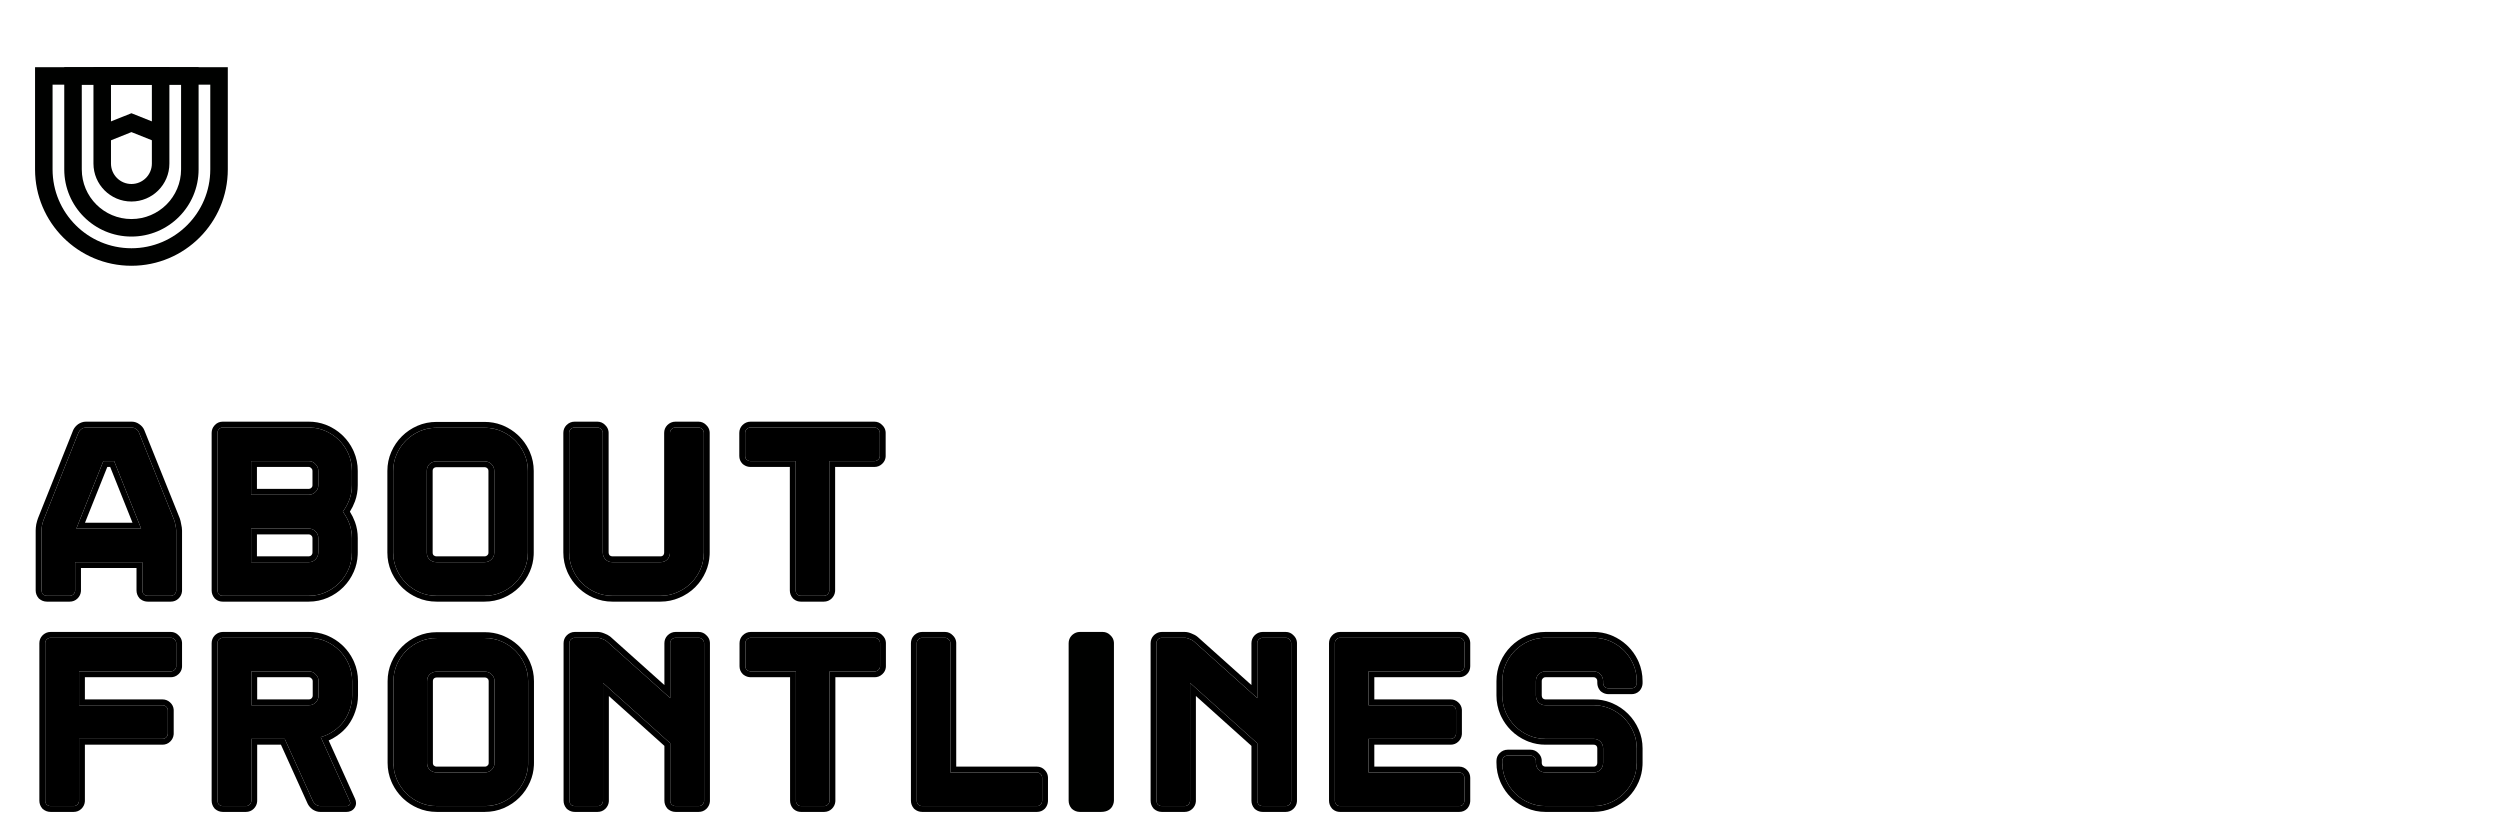
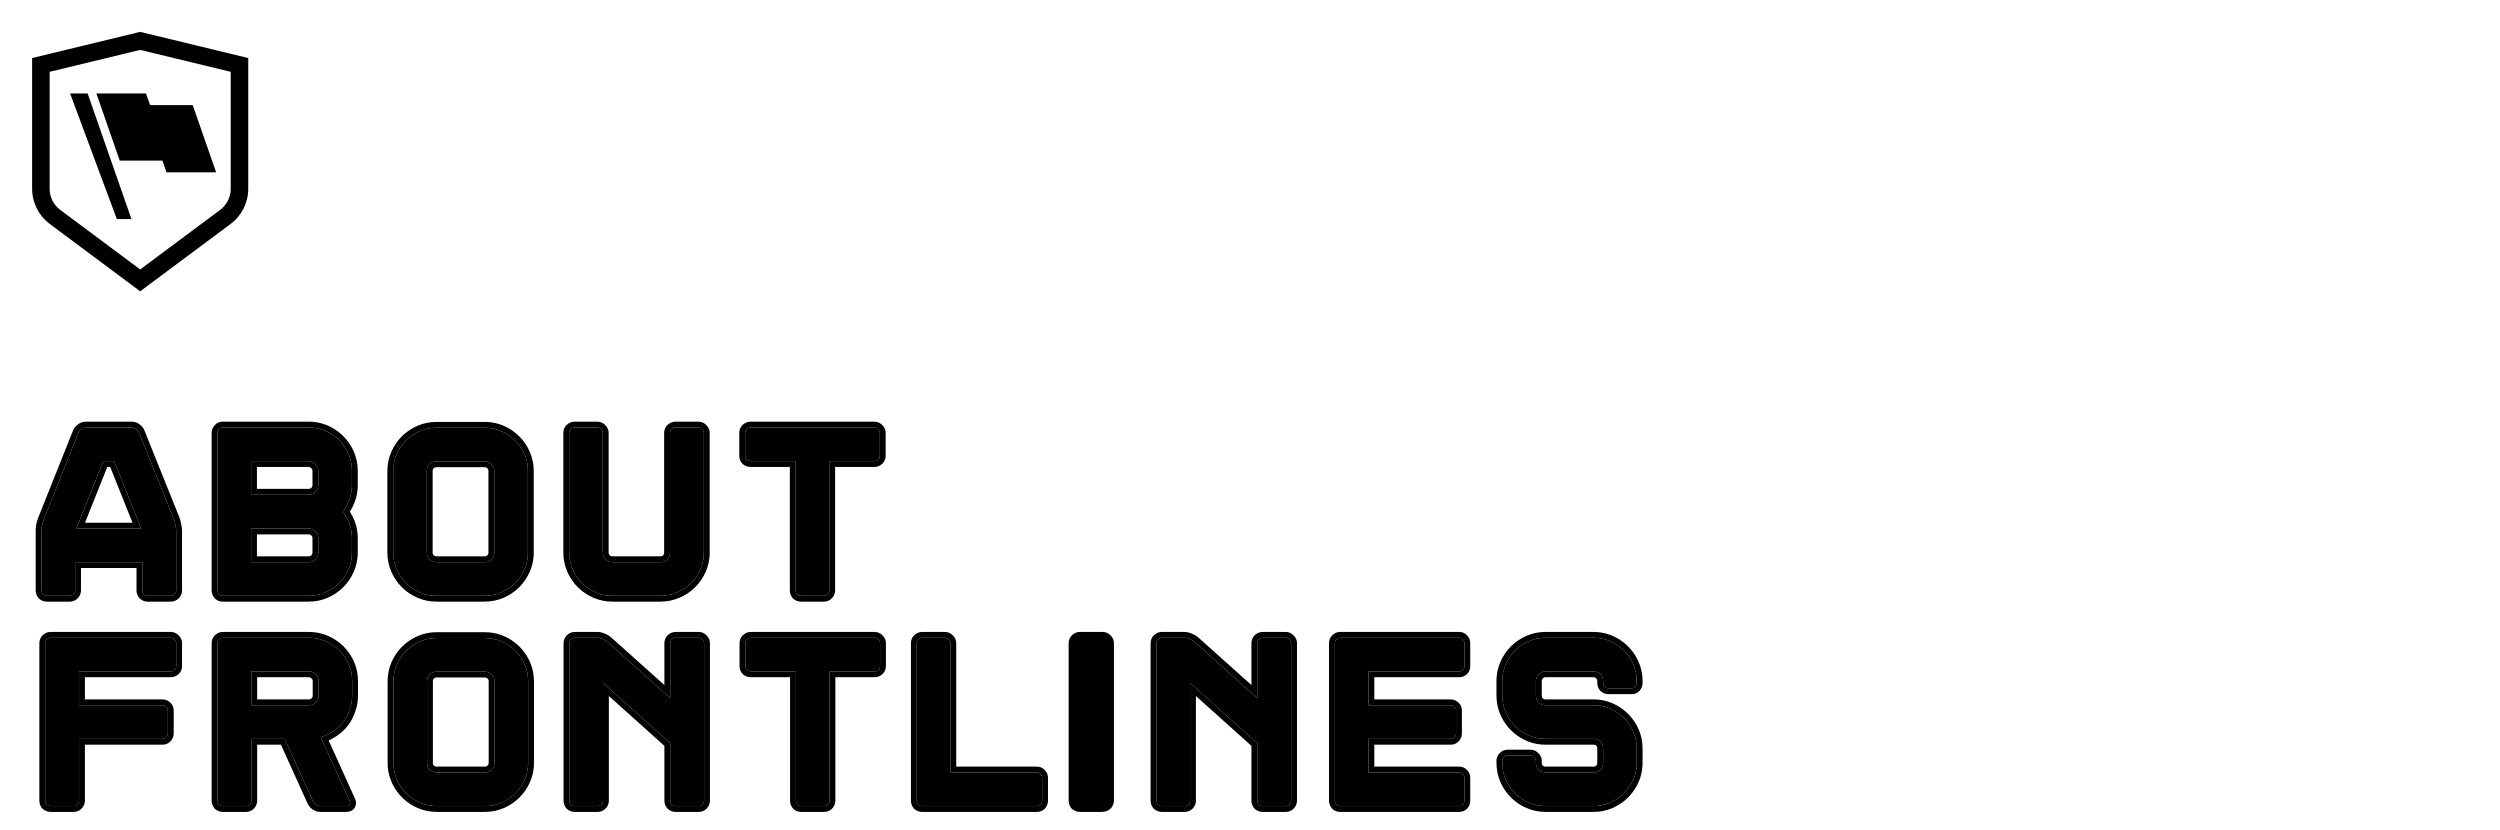
<svg xmlns="http://www.w3.org/2000/svg" width="428" height="142" viewBox="0 0 428 142" fill="none">
  <path d="M275.379 117.84C275.127 117.84 274.903 117.756 274.707 117.588C274.539 117.392 274.455 117.168 274.455 116.916V116.622C274.455 116.146 274.301 115.754 273.993 115.446C273.685 115.11 273.293 114.942 272.817 114.942H264.585C264.137 114.942 263.745 115.11 263.409 115.446C263.101 115.754 262.947 116.146 262.947 116.622V119.058C262.947 119.534 263.101 119.94 263.409 120.276C263.745 120.584 264.137 120.738 264.585 120.738H272.817C273.825 120.738 274.777 120.934 275.673 121.326C276.569 121.718 277.353 122.25 278.025 122.922C278.697 123.594 279.229 124.378 279.621 125.274C280.013 126.17 280.209 127.122 280.209 128.13V130.566C280.209 131.602 280.013 132.568 279.621 133.464C279.229 134.36 278.697 135.144 278.025 135.816C277.353 136.488 276.569 137.02 275.673 137.412C274.777 137.804 273.825 138 272.817 138H264.585C263.577 138 262.625 137.804 261.729 137.412C260.833 137.02 260.049 136.488 259.377 135.816C258.705 135.144 258.173 134.36 257.781 133.464C257.389 132.568 257.193 131.602 257.193 130.566V130.272C257.193 130.02 257.277 129.81 257.445 129.642C257.641 129.446 257.865 129.348 258.117 129.348H262.023C262.275 129.348 262.485 129.446 262.653 129.642C262.849 129.81 262.947 130.02 262.947 130.272V130.566C262.947 131.042 263.101 131.448 263.409 131.784C263.745 132.092 264.137 132.246 264.585 132.246H272.817C273.293 132.246 273.685 132.092 273.993 131.784C274.301 131.448 274.455 131.042 274.455 130.566V128.13C274.455 127.654 274.301 127.262 273.993 126.954C273.685 126.646 273.293 126.492 272.817 126.492H264.585C263.577 126.492 262.625 126.296 261.729 125.904C260.833 125.512 260.049 124.98 259.377 124.308C258.705 123.636 258.173 122.852 257.781 121.956C257.389 121.032 257.193 120.066 257.193 119.058V116.622C257.193 115.586 257.389 114.62 257.781 113.724C258.173 112.828 258.705 112.044 259.377 111.372C260.049 110.7 260.833 110.168 261.729 109.776C262.625 109.384 263.577 109.188 264.585 109.188H272.817C273.825 109.188 274.777 109.384 275.673 109.776C276.569 110.168 277.353 110.7 278.025 111.372C278.697 112.044 279.229 112.828 279.621 113.724C280.013 114.62 280.209 115.586 280.209 116.622V116.916C280.209 117.168 280.125 117.392 279.957 117.588C279.789 117.756 279.579 117.84 279.327 117.84H275.379Z" fill="black" />
  <path d="M250.705 114.06C250.705 114.312 250.621 114.522 250.453 114.69C250.285 114.858 250.075 114.942 249.823 114.942H234.283V120.738H248.353C248.605 120.738 248.815 120.822 248.983 120.99C249.179 121.158 249.277 121.368 249.277 121.62V125.568C249.277 125.82 249.179 126.044 248.983 126.24C248.815 126.408 248.605 126.492 248.353 126.492H234.283V132.246H249.823C250.075 132.246 250.285 132.344 250.453 132.54C250.621 132.708 250.705 132.918 250.705 133.17V137.076C250.705 137.328 250.621 137.552 250.453 137.748C250.285 137.916 250.075 138 249.823 138H229.411C229.159 138 228.949 137.916 228.781 137.748C228.613 137.552 228.529 137.328 228.529 137.076V110.112C228.529 109.86 228.613 109.65 228.781 109.482C228.949 109.286 229.159 109.188 229.411 109.188H249.823C250.075 109.188 250.285 109.286 250.453 109.482C250.621 109.65 250.705 109.86 250.705 110.112V114.06Z" fill="black" />
  <path d="M215.246 110.112C215.246 109.86 215.33 109.65 215.498 109.482C215.694 109.286 215.918 109.188 216.17 109.188H220.118C220.37 109.188 220.58 109.286 220.748 109.482C220.944 109.65 221.042 109.86 221.042 110.112V137.076C221.042 137.328 220.944 137.552 220.748 137.748C220.58 137.916 220.37 138 220.118 138H216.17C215.918 138 215.694 137.916 215.498 137.748C215.33 137.552 215.246 137.328 215.246 137.076V127.248L203.738 116.916V137.076C203.738 137.328 203.64 137.552 203.444 137.748C203.276 137.916 203.066 138 202.814 138H198.908C198.656 138 198.432 137.916 198.236 137.748C198.068 137.552 197.984 137.328 197.984 137.076V110.112C197.984 109.86 198.068 109.65 198.236 109.482C198.432 109.286 198.656 109.188 198.908 109.188H202.814C203.066 109.188 203.346 109.258 203.654 109.398C203.962 109.51 204.214 109.65 204.41 109.818L215.246 119.52V110.112Z" fill="black" />
  <path d="M177.532 138H157.876C157.624 138 157.4 137.916 157.204 137.748C157.036 137.552 156.952 137.328 156.952 137.076V110.112C156.952 109.86 157.036 109.65 157.204 109.482C157.4 109.286 157.624 109.188 157.876 109.188H161.782C162.034 109.188 162.244 109.286 162.412 109.482C162.608 109.65 162.706 109.86 162.706 110.112V132.246H177.532C177.784 132.246 177.994 132.344 178.162 132.54C178.33 132.708 178.414 132.918 178.414 133.17V137.076C178.414 137.328 178.33 137.552 178.162 137.748C177.994 137.916 177.784 138 177.532 138Z" fill="black" />
  <path d="M149.743 109.188C149.995 109.188 150.205 109.286 150.373 109.482C150.569 109.65 150.667 109.86 150.667 110.112V114.06C150.667 114.312 150.569 114.522 150.373 114.69C150.205 114.858 149.995 114.942 149.743 114.942H142.015V137.076C142.015 137.328 141.917 137.552 141.721 137.748C141.553 137.916 141.343 138 141.091 138H137.143C136.891 138 136.681 137.916 136.513 137.748C136.345 137.552 136.261 137.328 136.261 137.076V114.942H128.533C128.281 114.942 128.057 114.858 127.861 114.69C127.693 114.522 127.609 114.312 127.609 114.06V110.112C127.609 109.86 127.693 109.65 127.861 109.482C128.057 109.286 128.281 109.188 128.533 109.188H149.743Z" fill="black" />
  <path d="M114.745 110.112C114.745 109.86 114.829 109.65 114.997 109.482C115.193 109.286 115.417 109.188 115.669 109.188H119.617C119.869 109.188 120.079 109.286 120.247 109.482C120.443 109.65 120.541 109.86 120.541 110.112V137.076C120.541 137.328 120.443 137.552 120.247 137.748C120.079 137.916 119.869 138 119.617 138H115.669C115.417 138 115.193 137.916 114.997 137.748C114.829 137.552 114.745 137.328 114.745 137.076V127.248L103.237 116.916V137.076C103.237 137.328 103.139 137.552 102.943 137.748C102.775 137.916 102.565 138 102.313 138H98.407C98.156 138 97.931 137.916 97.736 137.748C97.567 137.552 97.484 137.328 97.484 137.076V110.112C97.484 109.86 97.567 109.65 97.736 109.482C97.931 109.286 98.156 109.188 98.407 109.188H102.313C102.565 109.188 102.845 109.258 103.153 109.398C103.461 109.51 103.713 109.65 103.909 109.818L114.745 119.52V110.112Z" fill="black" />
  <path d="M82.982 109.23C84.018 109.23 84.984 109.426 85.88 109.818C86.776 110.21 87.56 110.742 88.232 111.414C88.904 112.086 89.436 112.87 89.828 113.766C90.22 114.662 90.416 115.614 90.416 116.622V130.608C90.416 131.616 90.22 132.568 89.828 133.464C89.436 134.36 88.904 135.144 88.232 135.816C87.56 136.488 86.776 137.02 85.88 137.412C84.984 137.804 84.018 138 82.982 138H74.792C73.756 138 72.79 137.804 71.894 137.412C70.998 137.02 70.214 136.488 69.542 135.816C68.87 135.144 68.338 134.36 67.946 133.464C67.554 132.568 67.358 131.616 67.358 130.608V116.622C67.358 115.614 67.554 114.662 67.946 113.766C68.338 112.87 68.87 112.086 69.542 111.414C70.214 110.742 70.998 110.21 71.894 109.818C72.79 109.426 73.756 109.23 74.792 109.23H82.982ZM84.662 116.622C84.662 116.146 84.494 115.754 84.158 115.446C83.85 115.138 83.458 114.984 82.982 114.984H74.792C74.316 114.984 73.91 115.138 73.574 115.446C73.266 115.754 73.112 116.146 73.112 116.622V130.608C73.112 131.084 73.266 131.476 73.574 131.784C73.91 132.092 74.316 132.246 74.792 132.246H82.982C83.458 132.246 83.85 132.092 84.158 131.784C84.494 131.476 84.662 131.084 84.662 130.608V116.622Z" fill="black" />
  <path d="M59.871 137.16C59.983 137.384 59.983 137.58 59.871 137.748C59.759 137.916 59.577 138 59.325 138H54.831C54.579 138 54.327 137.916 54.075 137.748C53.851 137.58 53.683 137.384 53.571 137.16L48.741 126.492H43.029V137.076C43.029 137.328 42.931 137.552 42.735 137.748C42.567 137.916 42.357 138 42.105 138H38.157C37.905 138 37.681 137.916 37.485 137.748C37.317 137.552 37.233 137.328 37.233 137.076V110.112C37.233 109.86 37.317 109.65 37.485 109.482C37.681 109.286 37.905 109.188 38.157 109.188H52.857C53.893 109.188 54.859 109.384 55.755 109.776C56.651 110.168 57.435 110.7 58.107 111.372C58.779 112.044 59.311 112.828 59.703 113.724C60.095 114.62 60.291 115.586 60.291 116.622V119.058C60.291 119.898 60.151 120.71 59.871 121.494C59.619 122.25 59.255 122.95 58.779 123.594C58.303 124.21 57.729 124.742 57.057 125.19C56.413 125.638 55.699 125.974 54.915 126.198L59.871 137.16ZM52.857 120.738C53.333 120.738 53.725 120.584 54.033 120.276C54.369 119.94 54.537 119.534 54.537 119.058V116.622C54.537 116.146 54.369 115.754 54.033 115.446C53.725 115.11 53.333 114.942 52.857 114.942H43.029V120.738H52.857Z" fill="black" />
  <path d="M30.166 114.06C30.166 114.312 30.068 114.522 29.872 114.69C29.704 114.858 29.494 114.942 29.242 114.942H13.534V120.738H27.814C28.066 120.738 28.276 120.822 28.444 120.99C28.64 121.158 28.738 121.368 28.738 121.62V125.568C28.738 125.82 28.64 126.044 28.444 126.24C28.276 126.408 28.066 126.492 27.814 126.492H13.534V137.076C13.534 137.328 13.436 137.552 13.24 137.748C13.072 137.916 12.862 138 12.61 138H8.662C8.41 138 8.186 137.916 7.99 137.748C7.822 137.552 7.738 137.328 7.738 137.076V110.112C7.738 109.86 7.822 109.65 7.99 109.482C8.186 109.286 8.41 109.188 8.662 109.188H29.242C29.494 109.188 29.704 109.286 29.872 109.482C30.068 109.65 30.166 109.86 30.166 110.112V114.06Z" fill="black" />
  <path d="M149.702 73.188C149.954 73.188 150.164 73.286 150.332 73.482C150.528 73.65 150.626 73.86 150.626 74.112V78.06C150.626 78.312 150.528 78.522 150.332 78.69C150.164 78.858 149.954 78.942 149.702 78.942H141.974V101.076C141.974 101.328 141.876 101.552 141.68 101.748C141.512 101.916 141.302 102 141.05 102H137.102C136.85 102 136.64 101.916 136.472 101.748C136.304 101.552 136.22 101.328 136.22 101.076V78.942H128.492C128.24 78.942 128.016 78.858 127.82 78.69C127.652 78.522 127.568 78.312 127.568 78.06V74.112C127.568 73.86 127.652 73.65 127.82 73.482C128.016 73.286 128.24 73.188 128.492 73.188H149.702Z" fill="black" />
  <path d="M104.834 102C103.826 102 102.874 101.804 101.978 101.412C101.082 101.02 100.298 100.488 99.626 99.816C98.954 99.144 98.422 98.36 98.03 97.464C97.638 96.568 97.442 95.602 97.442 94.566V74.112C97.442 73.86 97.526 73.65 97.694 73.482C97.89 73.286 98.114 73.188 98.366 73.188H102.272C102.524 73.188 102.734 73.286 102.902 73.482C103.098 73.65 103.196 73.86 103.196 74.112V94.566C103.196 95.042 103.35 95.448 103.658 95.784C103.994 96.092 104.386 96.246 104.834 96.246H113.066C113.542 96.246 113.934 96.092 114.242 95.784C114.55 95.448 114.704 95.042 114.704 94.566V74.112C114.704 73.86 114.788 73.65 114.956 73.482C115.152 73.286 115.376 73.188 115.628 73.188H119.576C119.828 73.188 120.038 73.286 120.206 73.482C120.402 73.65 120.5 73.86 120.5 74.112V94.566C120.5 95.602 120.304 96.568 119.912 97.464C119.52 98.36 118.988 99.144 118.316 99.816C117.644 100.488 116.846 101.02 115.922 101.412C115.026 101.804 114.074 102 113.066 102H104.834Z" fill="black" />
  <path d="M82.941 73.23C83.977 73.23 84.943 73.426 85.839 73.818C86.735 74.21 87.519 74.742 88.191 75.414C88.863 76.086 89.395 76.87 89.787 77.766C90.179 78.662 90.375 79.614 90.375 80.622V94.608C90.375 95.616 90.179 96.568 89.787 97.464C89.395 98.36 88.863 99.144 88.191 99.816C87.519 100.488 86.735 101.02 85.839 101.412C84.943 101.804 83.977 102 82.941 102H74.751C73.715 102 72.749 101.804 71.853 101.412C70.957 101.02 70.173 100.488 69.501 99.816C68.829 99.144 68.297 98.36 67.905 97.464C67.513 96.568 67.317 95.616 67.317 94.608V80.622C67.317 79.614 67.513 78.662 67.905 77.766C68.297 76.87 68.829 76.086 69.501 75.414C70.173 74.742 70.957 74.21 71.853 73.818C72.749 73.426 73.715 73.23 74.751 73.23H82.941ZM84.621 80.622C84.621 80.146 84.453 79.754 84.117 79.446C83.809 79.138 83.417 78.984 82.941 78.984H74.751C74.275 78.984 73.869 79.138 73.533 79.446C73.225 79.754 73.071 80.146 73.071 80.622V94.608C73.071 95.084 73.225 95.476 73.533 95.784C73.869 96.092 74.275 96.246 74.751 96.246H82.941C83.417 96.246 83.809 96.092 84.117 95.784C84.453 95.476 84.621 95.084 84.621 94.608V80.622Z" fill="black" />
  <path d="M52.857 73.188C53.865 73.188 54.817 73.384 55.713 73.776C56.609 74.168 57.393 74.7 58.065 75.372C58.737 76.044 59.269 76.828 59.661 77.724C60.053 78.62 60.249 79.586 60.249 80.622V83.058C60.249 83.926 60.109 84.738 59.829 85.494C59.549 86.25 59.171 86.95 58.695 87.594C59.171 88.238 59.549 88.938 59.829 89.694C60.109 90.45 60.249 91.262 60.249 92.13V94.566C60.249 95.602 60.053 96.568 59.661 97.464C59.269 98.36 58.737 99.144 58.065 99.816C57.393 100.488 56.609 101.02 55.713 101.412C54.817 101.804 53.865 102 52.857 102H38.115C37.863 102 37.653 101.916 37.485 101.748C37.317 101.552 37.233 101.328 37.233 101.076V74.112C37.233 73.86 37.317 73.65 37.485 73.482C37.653 73.286 37.863 73.188 38.115 73.188H52.857ZM42.987 84.696H52.857C53.305 84.696 53.683 84.542 53.991 84.234C54.327 83.926 54.495 83.534 54.495 83.058V80.622C54.495 80.146 54.327 79.754 53.991 79.446C53.683 79.11 53.305 78.942 52.857 78.942H42.987V84.696ZM54.495 92.13C54.495 91.654 54.327 91.262 53.991 90.954C53.683 90.646 53.305 90.492 52.857 90.492H42.987V96.246H52.857C53.305 96.246 53.683 96.092 53.991 95.784C54.327 95.448 54.495 95.042 54.495 94.566V92.13Z" fill="black" />
  <path d="M22.564 73.188C22.816 73.188 23.054 73.272 23.278 73.44C23.53 73.608 23.698 73.804 23.782 74.028L29.83 89.064C29.914 89.288 29.984 89.582 30.04 89.946C30.124 90.282 30.166 90.576 30.166 90.828V101.076C30.166 101.328 30.068 101.552 29.872 101.748C29.704 101.916 29.494 102 29.242 102H25.294C25.042 102 24.818 101.916 24.622 101.748C24.454 101.552 24.37 101.328 24.37 101.076V96.246H12.862V101.076C12.862 101.328 12.764 101.552 12.568 101.748C12.4 101.916 12.19 102 11.938 102H8.032C7.78 102 7.556 101.916 7.36 101.748C7.192 101.552 7.108 101.328 7.108 101.076V90.828C7.108 90.576 7.136 90.282 7.192 89.946C7.276 89.582 7.36 89.288 7.444 89.064L13.45 74.028C13.562 73.804 13.73 73.608 13.954 73.44C14.206 73.272 14.458 73.188 14.71 73.188H22.564ZM13.072 90.492H24.16L19.54 78.942H17.692L13.072 90.492Z" fill="black" />
  <path d="M256.193 130.272C256.193 129.773 256.37 129.302 256.738 128.935C257.101 128.572 257.572 128.348 258.117 128.348V129.348C257.865 129.348 257.641 129.446 257.445 129.642C257.277 129.81 257.193 130.02 257.193 130.272V130.566L257.202 130.951C257.245 131.842 257.438 132.68 257.781 133.464C258.173 134.36 258.705 135.144 259.377 135.816C260.049 136.488 260.833 137.02 261.729 137.412C262.625 137.804 263.577 138 264.585 138H272.817C273.699 138 274.539 137.85 275.335 137.55L275.674 137.412C276.458 137.069 277.156 136.619 277.769 136.062L278.025 135.816C278.697 135.144 279.229 134.36 279.621 133.464C279.964 132.68 280.157 131.842 280.2 130.951L280.209 130.566V128.13C280.209 127.248 280.059 126.409 279.759 125.612L279.621 125.274C279.278 124.49 278.828 123.792 278.271 123.18L278.025 122.922C277.437 122.334 276.763 121.853 276.004 121.479L275.674 121.326C274.89 120.983 274.062 120.79 273.192 120.747L272.817 120.738V119.738C273.816 119.738 274.775 119.908 275.687 120.252L276.074 120.41C277.081 120.851 277.97 121.452 278.732 122.215C279.495 122.978 280.097 123.866 280.537 124.873C280.986 125.899 281.209 126.988 281.209 128.13V130.566L281.199 131C281.151 132.006 280.931 132.964 280.537 133.865C280.097 134.872 279.495 135.761 278.732 136.523C277.97 137.286 277.081 137.888 276.074 138.328C275.048 138.777 273.959 139 272.817 139H264.585C263.443 139 262.354 138.777 261.328 138.328C260.447 137.943 259.657 137.434 258.962 136.802L258.67 136.523C258.003 135.856 257.459 135.092 257.038 134.237L256.865 133.865C256.415 132.836 256.193 131.732 256.193 130.566V130.272ZM272.817 131.246V132.246H264.585V131.246H272.817ZM273.455 128.13C273.455 127.952 273.417 127.835 273.355 127.744L273.286 127.661C273.21 127.585 273.118 127.528 272.977 127.504L272.817 127.492H264.585C263.586 127.492 262.628 127.321 261.717 126.978L261.328 126.82C260.321 126.38 259.433 125.777 258.67 125.015C258.003 124.347 257.459 123.583 257.038 122.729L256.865 122.356L256.86 122.347C256.416 121.299 256.193 120.199 256.193 119.058V116.622C256.193 115.456 256.415 114.353 256.865 113.323C257.306 112.317 257.907 111.428 258.67 110.665C259.433 109.902 260.321 109.3 261.328 108.859C262.354 108.41 263.443 108.189 264.585 108.188V109.188L264.21 109.197C263.34 109.24 262.513 109.433 261.729 109.776L261.398 109.93C260.639 110.303 259.965 110.784 259.377 111.372L259.132 111.629C258.574 112.241 258.124 112.94 257.781 113.724C257.389 114.62 257.193 115.586 257.193 116.622V119.058C257.193 120.066 257.389 121.032 257.781 121.956C258.173 122.852 258.705 123.636 259.377 124.308C260.049 124.98 260.833 125.512 261.729 125.904C262.513 126.247 263.34 126.44 264.21 126.482L264.585 126.492H272.817C273.293 126.492 273.685 126.646 273.993 126.954C274.301 127.262 274.455 127.654 274.455 128.13V130.566L274.448 130.741C274.415 131.142 274.263 131.49 273.993 131.784C273.685 132.092 273.293 132.246 272.817 132.246V131.246C273.043 131.246 273.169 131.184 273.269 131.091C273.39 130.952 273.455 130.795 273.455 130.566V128.13ZM262.947 130.566V130.272C262.947 130.02 262.849 129.81 262.653 129.642C262.506 129.47 262.327 129.374 262.116 129.353L262.023 129.348V128.348C262.552 128.348 263.017 128.562 263.365 128.941C263.688 129.243 263.89 129.629 263.937 130.068L263.947 130.272V130.566L263.96 130.731C263.983 130.869 264.038 130.976 264.12 131.074C264.264 131.195 264.406 131.246 264.585 131.246V132.246L264.42 132.239C264.04 132.206 263.703 132.054 263.409 131.784C263.14 131.49 262.989 131.142 262.955 130.741L262.947 130.566ZM262.023 128.348V129.348H258.117V128.348H262.023ZM272.817 119.738V120.738H264.585V119.738H272.817ZM273.455 116.916V116.622C273.455 116.444 273.417 116.327 273.355 116.236L273.286 116.153L273.271 116.138L273.256 116.122C273.174 116.033 273.086 115.976 272.959 115.953L272.817 115.942H264.585C264.42 115.942 264.277 115.992 264.116 116.153C264.014 116.255 263.947 116.384 263.947 116.622V119.058C263.947 119.278 264.008 119.431 264.12 119.566C264.264 119.687 264.406 119.738 264.585 119.738V120.738L264.42 120.73C264.04 120.697 263.703 120.546 263.409 120.276C263.101 119.94 262.947 119.534 262.947 119.058V116.622C262.947 116.206 263.065 115.853 263.301 115.565L263.409 115.446C263.703 115.152 264.04 114.987 264.42 114.95L264.585 114.942H272.817C273.293 114.942 273.685 115.11 273.993 115.446C274.301 115.754 274.455 116.146 274.455 116.622V116.916L274.459 117.009C274.477 117.223 274.56 117.416 274.707 117.588C274.903 117.756 275.127 117.84 275.379 117.84H279.327C279.579 117.84 279.789 117.756 279.957 117.588C280.104 117.416 280.187 117.223 280.205 117.009L280.209 116.916V116.622C280.209 115.586 280.013 114.62 279.621 113.724C279.278 112.94 278.828 112.241 278.271 111.629L278.025 111.372C277.437 110.784 276.763 110.303 276.004 109.93L275.674 109.776C274.89 109.433 274.062 109.24 273.192 109.197L272.817 109.188V108.188C273.816 108.188 274.775 108.359 275.687 108.702L276.074 108.859C276.955 109.245 277.746 109.754 278.44 110.387L278.732 110.665C279.4 111.332 279.945 112.096 280.365 112.951L280.537 113.323C280.988 114.353 281.209 115.456 281.209 116.622V116.916L281.201 117.101C281.164 117.525 280.996 117.913 280.717 118.239L280.691 118.268L280.664 118.295C280.296 118.663 279.826 118.84 279.327 118.84H275.379C274.944 118.84 274.543 118.707 274.2 118.46L274.057 118.348L273.998 118.297L273.948 118.239C273.629 117.867 273.455 117.413 273.455 116.916ZM272.817 108.188V109.188H264.585V108.188H272.817Z" fill="black" />
  <path d="M227.529 137.076V110.112C227.529 109.632 227.694 109.179 228.034 108.817C228.386 108.415 228.865 108.189 229.411 108.188V109.188L229.318 109.192C229.107 109.214 228.928 109.311 228.781 109.482C228.613 109.65 228.529 109.86 228.529 110.112V137.076L228.533 137.169C228.552 137.383 228.634 137.576 228.781 137.748C228.949 137.916 229.159 138 229.411 138H249.823C250.044 138 250.232 137.936 250.389 137.807L250.453 137.748C250.6 137.576 250.683 137.383 250.701 137.169L250.705 137.076V133.17C250.705 132.918 250.621 132.708 250.453 132.54C250.306 132.369 250.127 132.272 249.916 132.251L249.823 132.246V131.246C250.349 131.246 250.812 131.458 251.159 131.833H251.16C251.167 131.84 251.172 131.847 251.179 131.854C251.19 131.866 251.202 131.877 251.213 131.89H251.212C251.544 132.249 251.705 132.695 251.705 133.17V137.076L251.697 137.261C251.66 137.685 251.492 138.073 251.213 138.398L251.188 138.428L251.16 138.455C250.792 138.823 250.323 139 249.823 139H229.411C228.974 139 228.56 138.864 228.217 138.584L228.074 138.455L228.047 138.428L228.022 138.398C227.703 138.026 227.529 137.573 227.529 137.076ZM249.277 125.568V121.62C249.277 121.368 249.179 121.158 248.983 120.99C248.836 120.843 248.657 120.76 248.445 120.742L248.354 120.738V119.738C248.828 119.738 249.274 119.899 249.633 120.23H249.634C249.646 120.241 249.657 120.253 249.669 120.264C249.676 120.27 249.684 120.276 249.69 120.283H249.689C250.016 120.585 250.219 120.974 250.267 121.416L250.277 121.62V125.568L250.267 125.769C250.219 126.229 250.008 126.63 249.69 126.947C249.323 127.315 248.853 127.492 248.354 127.492H235.283V131.246H249.823V132.246H234.283V126.492H248.354L248.445 126.488C248.627 126.473 248.784 126.409 248.918 126.299L248.983 126.24C249.155 126.069 249.251 125.876 249.272 125.661L249.277 125.568ZM250.705 114.06V110.112C250.705 109.86 250.621 109.65 250.453 109.482C250.306 109.311 250.127 109.214 249.916 109.192L249.823 109.188V108.188C250.349 108.188 250.812 108.399 251.159 108.774H251.16C251.178 108.793 251.196 108.812 251.213 108.831H251.212C251.5 109.143 251.66 109.521 251.697 109.926L251.705 110.112V114.06C251.705 114.559 251.528 115.03 251.16 115.397C250.792 115.765 250.322 115.942 249.823 115.942H235.283V119.738H248.354V120.738H234.283V114.942H249.823L249.916 114.938C250.097 114.923 250.255 114.859 250.389 114.749L250.453 114.69C250.621 114.522 250.705 114.312 250.705 114.06ZM249.823 108.188V109.188H229.411V108.188H249.823Z" fill="black" />
  <path d="M214.246 127.693L204.738 119.157V137.076L204.728 137.276C204.68 137.737 204.469 138.137 204.151 138.455C203.784 138.823 203.314 139 202.814 139H198.908C198.411 139 197.957 138.826 197.585 138.507L197.527 138.457L197.477 138.398C197.158 138.026 196.984 137.573 196.984 137.076V110.112C196.984 109.613 197.162 109.142 197.529 108.774L197.67 108.646C198.011 108.359 198.431 108.188 198.908 108.188V109.188L198.814 109.192C198.6 109.214 198.408 109.311 198.236 109.482C198.068 109.65 197.984 109.86 197.984 110.112V137.076L197.988 137.169C198.007 137.383 198.089 137.576 198.236 137.748C198.408 137.895 198.6 137.978 198.814 137.996L198.908 138H202.814L202.906 137.996C203.088 137.98 203.245 137.917 203.379 137.807L203.444 137.748C203.616 137.577 203.712 137.383 203.733 137.169L203.738 137.076V116.916L215.246 127.248V137.076L215.25 137.169C215.268 137.383 215.351 137.576 215.498 137.748C215.694 137.916 215.918 138 216.17 138H220.118L220.211 137.996C220.392 137.98 220.55 137.917 220.684 137.807L220.748 137.748C220.92 137.576 221.016 137.383 221.037 137.169L221.042 137.076V110.112C221.042 109.86 220.944 109.65 220.748 109.482C220.601 109.311 220.422 109.214 220.211 109.192L220.118 109.188V108.188C220.647 108.188 221.112 108.402 221.46 108.781C221.783 109.083 221.984 109.469 222.031 109.908L222.042 110.112V137.076L222.032 137.276C221.985 137.737 221.773 138.137 221.455 138.455C221.087 138.823 220.617 139 220.118 139H216.17C215.735 139 215.333 138.867 214.99 138.62L214.848 138.507L214.789 138.457L214.739 138.398C214.42 138.026 214.246 137.573 214.246 137.076V127.693ZM202.814 108.188C203.223 108.189 203.621 108.296 203.996 108.458C204.388 108.6 204.752 108.795 205.061 109.059L205.069 109.065L205.077 109.073L214.246 117.282V110.112C214.246 109.613 214.423 109.142 214.791 108.774L214.932 108.646C215.272 108.359 215.693 108.189 216.17 108.188V109.188L216.077 109.192C215.863 109.214 215.67 109.311 215.498 109.482C215.33 109.65 215.246 109.86 215.246 110.112V119.52L204.41 109.818C204.214 109.65 203.962 109.51 203.654 109.398C203.423 109.294 203.208 109.227 203.009 109.201L202.814 109.188V108.188ZM220.118 108.188V109.188H216.17V108.188H220.118ZM202.814 108.188V109.188H198.908V108.188H202.814Z" fill="black" />
  <path d="M155.952 110.112C155.952 109.613 156.129 109.142 156.497 108.774L156.638 108.646C156.978 108.359 157.399 108.188 157.876 108.188V109.188L157.782 109.192C157.568 109.214 157.376 109.311 157.204 109.482C157.036 109.65 156.952 109.86 156.952 110.112V137.076L156.956 137.169C156.974 137.383 157.057 137.576 157.204 137.748C157.375 137.895 157.568 137.978 157.782 137.996L157.876 138H177.532L177.624 137.996C177.805 137.98 177.963 137.917 178.097 137.807L178.162 137.748C178.309 137.577 178.392 137.383 178.41 137.169L178.414 137.076V133.17C178.414 132.918 178.33 132.708 178.162 132.54C178.015 132.368 177.835 132.272 177.624 132.251L177.532 132.246V131.246C178.058 131.246 178.521 131.458 178.868 131.833H178.869C178.882 131.846 178.894 131.861 178.906 131.874C178.911 131.879 178.916 131.884 178.921 131.89H178.92C179.208 132.202 179.369 132.579 179.405 132.984L179.414 133.17V137.076L179.405 137.261C179.368 137.685 179.2 138.073 178.921 138.398L178.896 138.428L178.869 138.455C178.501 138.823 178.031 139 177.532 139H157.876C157.379 139 156.925 138.826 156.553 138.507L156.494 138.457L156.444 138.398C156.125 138.026 155.952 137.573 155.952 137.076V110.112ZM162.706 110.112C162.706 109.86 162.608 109.65 162.412 109.482C162.265 109.311 162.085 109.214 161.874 109.192L161.782 109.188V108.188C162.307 108.189 162.77 108.4 163.117 108.774C163.444 109.077 163.648 109.466 163.695 109.908L163.706 110.112V131.246H177.532V132.246H162.706V110.112ZM161.782 108.188V109.188H157.876V108.188H161.782Z" fill="black" />
-   <path d="M183.497 108.774C183.129 109.142 182.952 109.613 182.952 110.112V137.076C182.952 137.573 183.125 138.026 183.444 138.398L183.494 138.457L183.553 138.507C183.925 138.826 184.379 139 184.876 139H188.5C190.706 139 190.706 137.076 190.706 137.076V131.246V110.112L190.695 109.908C190.648 109.466 190.444 109.077 190.117 108.774C189.77 108.4 189.307 108.189 188.782 108.188H184.876C184.399 108.188 183.978 108.359 183.638 108.646L183.497 108.774Z" fill="#000100" />
+   <path d="M183.497 108.774C183.129 109.142 182.952 109.613 182.952 110.112V137.076C182.952 137.573 183.125 138.026 183.444 138.398L183.494 138.457L183.553 138.507C183.925 138.826 184.379 139 184.876 139H188.5C190.706 139 190.706 137.076 190.706 137.076V131.246V110.112L190.695 109.908C190.648 109.466 190.444 109.077 190.117 108.774C189.77 108.4 189.307 108.189 188.782 108.188H184.876C184.399 108.188 183.978 108.359 183.638 108.646L183.497 108.774Z" fill="black" />
  <path d="M135.261 115.942H128.532C128.098 115.942 127.696 115.809 127.354 115.562L127.21 115.449L127.181 115.424L127.153 115.397C126.786 115.03 126.608 114.559 126.608 114.06V110.112C126.608 109.613 126.786 109.142 127.153 108.774C127.516 108.412 127.987 108.189 128.532 108.188V109.188L128.439 109.192C128.225 109.214 128.032 109.311 127.86 109.482C127.693 109.65 127.608 109.86 127.608 110.112V114.06C127.608 114.312 127.692 114.522 127.86 114.69C128.032 114.837 128.225 114.92 128.439 114.938L128.532 114.942H136.261V137.076L136.265 137.169C136.283 137.383 136.366 137.576 136.513 137.748C136.681 137.916 136.891 138 137.143 138H141.091L141.184 137.996C141.365 137.98 141.522 137.917 141.655 137.807L141.721 137.748C141.892 137.576 141.988 137.383 142.01 137.169L142.015 137.076V114.942H149.742L149.835 114.938C150.046 114.92 150.226 114.837 150.373 114.69C150.545 114.543 150.641 114.364 150.662 114.152L150.667 114.06V110.112C150.667 109.86 150.569 109.65 150.373 109.482C150.226 109.311 150.046 109.214 149.835 109.192L149.742 109.188V108.188C150.268 108.188 150.731 108.4 151.078 108.774C151.405 109.077 151.609 109.466 151.656 109.908L151.667 110.112V114.06L151.656 114.264C151.609 114.706 151.404 115.093 151.078 115.396L151.08 115.397C151.066 115.412 151.049 115.425 151.034 115.438C151.03 115.442 151.027 115.446 151.023 115.449L151.022 115.448C150.663 115.78 150.217 115.942 149.742 115.942H143.015V137.076L143.004 137.276C142.956 137.737 142.745 138.137 142.428 138.455C142.06 138.823 141.59 139 141.091 139H137.143C136.706 139 136.291 138.864 135.948 138.584L135.806 138.455L135.778 138.428L135.753 138.398C135.434 138.026 135.261 137.573 135.261 137.076V115.942ZM149.742 108.188V109.188H128.532V108.188H149.742Z" fill="black" />
  <path d="M113.745 137.076V127.693L104.237 119.157V137.076L104.228 137.276C104.18 137.737 103.968 138.137 103.65 138.455C103.283 138.823 102.813 139 102.313 139H98.407C97.973 139 97.571 138.867 97.228 138.62L97.085 138.507L97.026 138.457L96.977 138.398C96.657 138.026 96.483 137.573 96.483 137.076V110.112C96.483 109.613 96.66 109.142 97.028 108.774C97.391 108.412 97.862 108.189 98.407 108.188V109.188L98.314 109.192C98.1 109.214 97.907 109.311 97.735 109.482C97.567 109.65 97.483 109.86 97.483 110.112V137.076L97.487 137.169C97.506 137.383 97.588 137.576 97.735 137.748C97.931 137.916 98.155 138 98.407 138H102.313L102.406 137.996C102.587 137.98 102.745 137.917 102.879 137.807L102.943 137.748C103.115 137.576 103.211 137.383 103.232 137.169L103.237 137.076V116.916L114.745 127.248V137.076L114.749 137.169C114.767 137.383 114.85 137.577 114.997 137.748C115.169 137.895 115.362 137.978 115.576 137.996L115.67 138H119.617C119.838 138 120.026 137.935 120.183 137.807L120.247 137.748C120.419 137.576 120.516 137.383 120.537 137.169L120.541 137.076V110.112C120.541 109.86 120.443 109.65 120.247 109.482C120.1 109.311 119.921 109.214 119.71 109.192L119.617 109.188V108.188C120.143 108.188 120.606 108.399 120.953 108.774C121.28 109.077 121.483 109.466 121.53 109.908L121.541 110.112V137.076L121.531 137.276C121.484 137.737 121.272 138.137 120.954 138.455C120.586 138.823 120.116 139 119.617 139H115.67C115.235 139 114.833 138.867 114.49 138.62L114.347 138.507L114.288 138.457L114.238 138.398C113.919 138.026 113.745 137.573 113.745 137.076ZM102.313 108.188C102.722 108.188 103.12 108.296 103.495 108.458C103.838 108.583 104.161 108.747 104.442 108.963L104.561 109.059L104.568 109.065L104.576 109.073L113.745 117.282V110.112C113.745 109.613 113.922 109.142 114.29 108.774C114.653 108.412 115.125 108.188 115.67 108.188V109.188L115.576 109.192C115.362 109.214 115.169 109.311 114.997 109.482C114.829 109.65 114.745 109.861 114.745 110.112V119.52L103.909 109.818C103.713 109.65 103.461 109.51 103.153 109.398C102.922 109.293 102.707 109.227 102.508 109.201L102.313 109.188V108.188ZM119.617 108.188V109.188H115.67V108.188H119.617ZM102.313 108.188V109.188H98.407V108.188H102.313Z" fill="black" />
  <path d="M66.358 116.622C66.358 115.48 66.581 114.392 67.03 113.365C67.471 112.358 68.072 111.47 68.835 110.707C69.598 109.944 70.486 109.342 71.493 108.901C72.523 108.451 73.626 108.231 74.792 108.23V109.23L74.407 109.239C73.516 109.282 72.679 109.475 71.894 109.818L71.564 109.972C70.804 110.345 70.13 110.826 69.542 111.414L69.297 111.671C68.74 112.283 68.289 112.982 67.946 113.766C67.554 114.662 67.358 115.614 67.358 116.622V130.608L67.367 130.983C67.41 131.853 67.603 132.68 67.946 133.464C68.338 134.36 68.87 135.144 69.542 135.816C70.214 136.488 70.999 137.02 71.894 137.412C72.79 137.804 73.756 138 74.792 138H82.982L83.367 137.991C84.131 137.954 84.856 137.807 85.541 137.55L85.88 137.412C86.664 137.069 87.362 136.619 87.975 136.062L88.232 135.816C88.904 135.144 89.436 134.36 89.828 133.464C90.171 132.68 90.364 131.853 90.407 130.983L90.416 130.608V116.622C90.416 115.614 90.22 114.662 89.828 113.766C89.485 112.982 89.035 112.283 88.478 111.671L88.232 111.414C87.644 110.826 86.971 110.345 86.211 109.972L85.88 109.818C85.096 109.475 84.258 109.282 83.367 109.239L82.982 109.23V108.23C84.002 108.23 84.975 108.399 85.892 108.743L86.281 108.901C87.162 109.287 87.953 109.796 88.647 110.429L88.939 110.707C89.607 111.374 90.151 112.138 90.571 112.993L90.744 113.365C91.193 114.392 91.416 115.48 91.416 116.622V130.608L91.406 131.033C91.358 132.021 91.137 132.967 90.744 133.865C90.304 134.872 89.702 135.761 88.939 136.523C88.177 137.286 87.288 137.888 86.281 138.328C85.251 138.779 84.148 139 82.982 139H74.792C73.626 139 72.523 138.779 71.493 138.328C70.612 137.943 69.822 137.434 69.127 136.802L68.835 136.523C68.168 135.856 67.624 135.092 67.203 134.237L67.03 133.865C66.581 132.839 66.359 131.75 66.358 130.608V116.622ZM82.982 131.246V132.246H74.792V131.246H82.982ZM83.662 116.622C83.662 116.465 83.628 116.358 83.561 116.269L83.482 116.184L83.467 116.169L83.451 116.153C83.375 116.077 83.283 116.02 83.142 115.996L82.982 115.984H74.792C74.564 115.984 74.407 116.048 74.269 116.169C74.174 116.269 74.112 116.395 74.112 116.622V130.608L74.124 130.768C74.146 130.899 74.198 130.986 74.267 131.06C74.406 131.181 74.563 131.246 74.792 131.246V132.246L74.617 132.239C74.216 132.206 73.868 132.054 73.574 131.784C73.305 131.515 73.153 131.181 73.119 130.782L73.112 130.608V116.622C73.112 116.146 73.266 115.754 73.574 115.446C73.868 115.177 74.216 115.025 74.617 114.991L74.792 114.984H82.982C83.458 114.984 83.85 115.138 84.158 115.446C84.494 115.754 84.662 116.146 84.662 116.622V130.608L84.654 130.782C84.618 131.18 84.452 131.515 84.158 131.784C83.85 132.092 83.458 132.246 82.982 132.246V131.246C83.22 131.246 83.349 131.179 83.451 131.077L83.467 131.062L83.482 131.047C83.602 130.938 83.662 130.818 83.662 130.608V116.622ZM82.982 108.23V109.23H74.792V108.23H82.982Z" fill="black" />
  <path d="M36.233 137.076V110.112C36.233 109.613 36.41 109.142 36.778 108.774L36.919 108.646C37.26 108.359 37.68 108.188 38.157 108.188V109.188L38.065 109.192C37.85 109.214 37.657 109.311 37.485 109.482C37.317 109.65 37.233 109.86 37.233 110.112V137.076L37.237 137.169C37.256 137.383 37.338 137.576 37.485 137.748C37.657 137.895 37.85 137.978 38.065 137.996L38.157 138H42.105L42.197 137.996C42.379 137.98 42.536 137.917 42.67 137.807L42.735 137.748C42.907 137.577 43.003 137.383 43.024 137.169L43.029 137.076V126.492H48.741L53.571 137.16C53.683 137.384 53.851 137.58 54.075 137.748C54.327 137.916 54.579 138 54.831 138H59.325L59.416 137.996C59.592 137.98 59.729 137.917 59.826 137.807L59.871 137.748C59.983 137.58 59.983 137.384 59.871 137.16L54.915 126.198C55.699 125.974 56.414 125.638 57.058 125.19C57.645 124.799 58.158 124.342 58.596 123.821L58.779 123.594C59.255 122.95 59.619 122.25 59.871 121.494C60.151 120.71 60.291 119.898 60.291 119.058V116.622C60.291 115.586 60.095 114.62 59.703 113.724C59.36 112.94 58.91 112.241 58.352 111.629L58.107 111.372C57.519 110.784 56.845 110.303 56.086 109.93L55.755 109.776C54.971 109.433 54.133 109.24 53.242 109.197L52.857 109.188V108.188C53.877 108.189 54.85 108.357 55.767 108.701L56.156 108.859C57.037 109.245 57.828 109.754 58.523 110.387L58.815 110.665C59.482 111.332 60.026 112.096 60.446 112.951L60.619 113.323C61.07 114.353 61.291 115.456 61.291 116.622V119.058C61.291 120.004 61.133 120.923 60.818 121.81L60.82 121.811C60.535 122.667 60.121 123.46 59.583 124.188L59.577 124.197L59.57 124.205C59.026 124.91 58.37 125.516 57.611 126.021C57.189 126.314 56.742 126.562 56.27 126.769L60.782 136.748H60.78C60.994 137.198 61.056 137.774 60.703 138.303C60.359 138.819 59.817 139 59.325 139H54.831C54.406 139 54.014 138.873 53.667 138.671L53.52 138.58L53.497 138.564L53.476 138.548C53.184 138.329 52.936 138.063 52.752 137.746L52.677 137.607L52.668 137.59L52.66 137.572L48.097 127.492H44.029V137.076L44.019 137.276C43.971 137.737 43.76 138.137 43.442 138.455C43.075 138.823 42.605 139 42.105 139H38.157C37.66 139 37.206 138.826 36.834 138.507L36.776 138.457L36.726 138.398C36.407 138.026 36.233 137.573 36.233 137.076ZM53.537 116.622C53.537 116.465 53.503 116.358 53.435 116.269L53.357 116.184L53.325 116.153L53.296 116.122C53.214 116.033 53.126 115.976 52.999 115.953L52.857 115.942H44.029V119.738H52.857V120.738H43.029V114.942H52.857C53.333 114.942 53.725 115.11 54.033 115.446C54.369 115.754 54.537 116.146 54.537 116.622V119.058C54.537 119.534 54.369 119.94 54.033 120.276L53.914 120.385C53.626 120.621 53.274 120.738 52.857 120.738V119.738C53.095 119.738 53.224 119.671 53.326 119.569C53.474 119.421 53.537 119.269 53.537 119.058V116.622ZM52.857 108.188V109.188H38.157V108.188H52.857Z" fill="black" />
  <path d="M6.738 110.112C6.738 109.613 6.915 109.142 7.283 108.774L7.424 108.646C7.765 108.359 8.185 108.188 8.662 108.188V109.188L8.568 109.192C8.354 109.214 8.162 109.311 7.99 109.482C7.822 109.65 7.738 109.86 7.738 110.112V137.076L7.742 137.169C7.761 137.383 7.843 137.576 7.99 137.748C8.162 137.895 8.354 137.978 8.568 137.996L8.662 138H12.61L12.702 137.996C12.883 137.98 13.041 137.917 13.175 137.807L13.24 137.748C13.412 137.577 13.508 137.383 13.529 137.169L13.534 137.076V126.492H27.814L27.906 126.488C28.087 126.473 28.245 126.409 28.379 126.299L28.444 126.24C28.616 126.069 28.712 125.876 28.733 125.661L28.738 125.568V121.62C28.738 121.368 28.64 121.158 28.444 120.99C28.297 120.843 28.118 120.761 27.906 120.742L27.814 120.738V119.738C28.289 119.738 28.735 119.899 29.094 120.23H29.095C29.105 120.24 29.115 120.25 29.125 120.26C29.133 120.268 29.143 120.275 29.151 120.283H29.15C29.477 120.585 29.68 120.974 29.727 121.416L29.738 121.62V125.568L29.727 125.769C29.68 126.229 29.469 126.63 29.151 126.947C28.784 127.315 28.314 127.492 27.814 127.492H14.534V137.076L14.523 137.276C14.476 137.737 14.265 138.137 13.947 138.455C13.58 138.823 13.11 139 12.61 139H8.662C8.165 139 7.711 138.826 7.339 138.507L7.281 138.457L7.23 138.398C6.911 138.026 6.738 137.573 6.738 137.076V110.112ZM30.166 114.06V110.112C30.166 109.86 30.068 109.65 29.872 109.482C29.725 109.311 29.546 109.214 29.335 109.192L29.242 109.188V108.188C29.767 108.189 30.23 108.4 30.577 108.774C30.904 109.077 31.108 109.466 31.155 109.908L31.166 110.112V114.06L31.155 114.264C31.108 114.706 30.905 115.094 30.578 115.396L30.579 115.397C30.565 115.411 30.549 115.423 30.535 115.437C30.531 115.44 30.527 115.445 30.523 115.449L30.521 115.448C30.163 115.78 29.717 115.942 29.242 115.942H14.534V119.738H27.814V120.738H13.534V114.942H29.242L29.335 114.938C29.516 114.923 29.673 114.859 29.807 114.749L29.872 114.69C30.044 114.543 30.14 114.364 30.161 114.152L30.166 114.06ZM29.242 108.188V109.188H8.662V108.188H29.242Z" fill="black" />
  <path d="M135.22 79.942H128.491C128.057 79.942 127.655 79.809 127.312 79.562L127.169 79.449L127.14 79.424L127.112 79.397C126.745 79.03 126.567 78.559 126.567 78.06V74.112C126.567 73.613 126.745 73.142 127.112 72.774C127.475 72.412 127.946 72.189 128.491 72.189V73.189L128.398 73.192C128.184 73.214 127.991 73.311 127.819 73.482C127.652 73.65 127.567 73.861 127.567 74.112V78.06C127.567 78.312 127.651 78.522 127.819 78.69C127.991 78.837 128.184 78.92 128.398 78.939L128.491 78.942H136.22V101.076L136.224 101.169C136.242 101.383 136.325 101.576 136.472 101.748C136.64 101.916 136.85 102 137.102 102H141.05L141.143 101.996C141.324 101.98 141.48 101.917 141.614 101.807L141.68 101.748C141.851 101.576 141.947 101.383 141.969 101.169L141.974 101.076V78.942H149.701L149.794 78.939C150.005 78.92 150.185 78.838 150.332 78.69C150.504 78.543 150.6 78.364 150.621 78.152L150.626 78.06V74.112C150.626 73.861 150.528 73.65 150.332 73.482C150.185 73.311 150.005 73.214 149.794 73.192L149.701 73.189V72.189C150.227 72.189 150.69 72.4 151.037 72.774C151.364 73.077 151.568 73.466 151.615 73.908L151.626 74.112V78.06L151.615 78.264C151.568 78.706 151.363 79.093 151.037 79.395L151.039 79.397C151.024 79.412 151.008 79.424 150.993 79.439C150.989 79.442 150.986 79.446 150.982 79.449L150.981 79.448C150.622 79.78 150.176 79.942 149.701 79.942H142.974V101.076L142.963 101.276C142.915 101.737 142.704 102.137 142.387 102.455C142.019 102.823 141.549 103 141.05 103H137.102C136.665 103 136.25 102.864 135.907 102.584L135.765 102.455L135.737 102.428L135.712 102.398C135.393 102.026 135.22 101.573 135.22 101.076V79.942ZM149.701 72.189V73.189H128.491V72.189H149.701Z" fill="black" />
  <path d="M96.442 74.112C96.442 73.613 96.62 73.142 96.987 72.774C97.35 72.412 97.821 72.189 98.366 72.189V73.189L98.273 73.192C98.059 73.214 97.866 73.311 97.694 73.482C97.526 73.65 97.442 73.86 97.442 74.112V94.566L97.451 94.951C97.494 95.842 97.687 96.68 98.03 97.464C98.422 98.36 98.954 99.144 99.626 99.816C100.298 100.488 101.083 101.02 101.979 101.412C102.874 101.804 103.826 102 104.834 102H113.066C113.948 102 114.788 101.85 115.584 101.55L115.923 101.412C116.731 101.069 117.443 100.619 118.059 100.062L118.316 99.816C118.988 99.144 119.52 98.36 119.912 97.464C120.255 96.68 120.448 95.842 120.491 94.951L120.5 94.566V74.112C120.5 73.86 120.402 73.65 120.206 73.482C120.059 73.311 119.88 73.214 119.669 73.192L119.576 73.189V72.189C120.102 72.189 120.564 72.4 120.912 72.774C121.239 73.077 121.442 73.466 121.489 73.908L121.5 74.112V94.566L121.49 95C121.442 96.006 121.222 96.964 120.828 97.865C120.388 98.872 119.786 99.761 119.023 100.523C118.256 101.291 117.348 101.893 116.312 102.332C115.289 102.778 114.204 103 113.066 103H104.834C103.693 103 102.603 102.777 101.577 102.328C100.696 101.943 99.906 101.434 99.211 100.802L98.919 100.523C98.252 99.856 97.708 99.092 97.287 98.237L97.114 97.865C96.664 96.836 96.442 95.732 96.442 94.566V74.112ZM113.066 95.246V96.246H104.834V95.246H113.066ZM113.704 74.112C113.704 73.613 113.881 73.142 114.249 72.774C114.612 72.412 115.084 72.189 115.629 72.189V73.189L115.535 73.192C115.321 73.214 115.128 73.311 114.956 73.482C114.788 73.65 114.704 73.861 114.704 74.112V94.566L114.697 94.741C114.664 95.142 114.512 95.49 114.242 95.784C113.934 96.092 113.542 96.246 113.066 96.246V95.246C113.292 95.246 113.418 95.184 113.518 95.091C113.639 94.952 113.704 94.795 113.704 94.566V74.112ZM103.196 94.566V74.112C103.196 73.86 103.098 73.65 102.902 73.482C102.755 73.311 102.576 73.214 102.365 73.192L102.272 73.189V72.189C102.798 72.189 103.261 72.399 103.608 72.774C103.935 73.077 104.138 73.466 104.186 73.908L104.196 74.112V94.566L104.209 94.731C104.232 94.869 104.287 94.976 104.369 95.074C104.513 95.195 104.655 95.246 104.834 95.246V96.246L104.669 96.239C104.289 96.206 103.952 96.054 103.658 95.784C103.389 95.49 103.238 95.142 103.204 94.741L103.196 94.566ZM119.576 72.189V73.189H115.629V72.189H119.576ZM102.272 72.189V73.189H98.366V72.189H102.272Z" fill="black" />
  <path d="M66.317 80.622C66.317 79.48 66.54 78.391 66.989 77.365C67.43 76.359 68.031 75.47 68.794 74.707C69.557 73.944 70.445 73.342 71.452 72.901C72.482 72.451 73.585 72.231 74.751 72.231V73.231L74.366 73.239C73.475 73.282 72.638 73.475 71.853 73.818L71.522 73.972C70.763 74.345 70.089 74.826 69.501 75.414L69.256 75.671C68.698 76.283 68.248 76.982 67.905 77.766C67.513 78.662 67.317 79.614 67.317 80.622V94.608L67.326 94.983C67.369 95.853 67.562 96.68 67.905 97.464C68.297 98.36 68.829 99.144 69.501 99.816C70.173 100.488 70.957 101.02 71.853 101.412C72.749 101.804 73.715 102 74.751 102H82.941L83.326 101.991C84.09 101.954 84.815 101.807 85.5 101.55L85.839 101.412C86.623 101.069 87.321 100.619 87.934 100.062L88.191 99.816C88.863 99.144 89.395 98.36 89.787 97.464C90.13 96.68 90.323 95.853 90.366 94.983L90.375 94.608V80.622C90.375 79.614 90.179 78.662 89.787 77.766C89.444 76.982 88.994 76.283 88.436 75.671L88.191 75.414C87.603 74.826 86.929 74.345 86.17 73.972L85.839 73.818C85.055 73.475 84.217 73.282 83.326 73.239L82.941 73.231V72.231C83.961 72.231 84.934 72.399 85.851 72.743L86.24 72.901C87.121 73.287 87.912 73.796 88.606 74.429L88.898 74.707C89.566 75.374 90.11 76.138 90.53 76.993L90.703 77.365C91.152 78.391 91.375 79.48 91.375 80.622V94.608L91.365 95.033C91.317 96.021 91.096 96.967 90.703 97.865C90.263 98.872 89.661 99.761 88.898 100.523C88.136 101.286 87.247 101.888 86.24 102.328C85.21 102.779 84.107 103 82.941 103H74.751C73.585 103 72.482 102.779 71.452 102.328C70.571 101.943 69.781 101.434 69.086 100.802L68.794 100.523C68.127 99.856 67.583 99.092 67.162 98.237L66.989 97.865C66.54 96.839 66.317 95.75 66.317 94.608V80.622ZM82.941 95.246V96.246H74.751V95.246H82.941ZM83.621 80.622C83.621 80.465 83.587 80.358 83.519 80.269L83.441 80.184L83.426 80.169L83.41 80.153C83.334 80.077 83.242 80.02 83.101 79.996L82.941 79.984H74.751C74.523 79.984 74.366 80.048 74.228 80.169C74.133 80.269 74.071 80.395 74.071 80.622V94.608L74.083 94.768C74.105 94.899 74.157 94.986 74.226 95.06C74.365 95.181 74.522 95.246 74.751 95.246V96.246L74.576 96.239C74.175 96.206 73.827 96.054 73.533 95.784C73.264 95.515 73.112 95.18 73.078 94.782L73.071 94.608V80.622C73.071 80.206 73.189 79.853 73.425 79.565L73.533 79.446C73.827 79.177 74.175 79.025 74.576 78.991L74.751 78.984H82.941C83.417 78.984 83.809 79.138 84.117 79.446C84.453 79.754 84.621 80.146 84.621 80.622V94.608L84.613 94.782C84.577 95.18 84.411 95.515 84.117 95.784C83.809 96.092 83.417 96.246 82.941 96.246V95.246C83.179 95.246 83.308 95.179 83.41 95.077L83.426 95.061L83.441 95.047C83.561 94.938 83.621 94.818 83.621 94.608V80.622ZM82.941 72.231V73.231H74.751V72.231H82.941Z" fill="black" />
  <path d="M60.249 94.566V92.13C60.249 91.371 60.142 90.654 59.928 89.981L59.829 89.694C59.584 89.033 59.264 88.414 58.869 87.838L58.695 87.594C59.112 87.03 59.453 86.424 59.72 85.774L59.829 85.494C60.109 84.738 60.249 83.926 60.249 83.058V80.622C60.249 79.586 60.053 78.62 59.661 77.724C59.318 76.94 58.868 76.241 58.31 75.629L58.065 75.372C57.477 74.784 56.803 74.303 56.044 73.93L55.713 73.776C54.929 73.433 54.102 73.24 53.232 73.197L52.857 73.189V72.189C53.856 72.189 54.815 72.359 55.727 72.702L56.114 72.859C56.995 73.245 57.786 73.754 58.48 74.387L58.773 74.665C59.44 75.332 59.984 76.096 60.404 76.951L60.577 77.323C61.028 78.353 61.249 79.456 61.249 80.622V83.058C61.249 84.035 61.091 84.966 60.767 85.842C60.538 86.459 60.249 87.043 59.903 87.594C60.25 88.145 60.538 88.73 60.767 89.347C61.091 90.222 61.249 91.153 61.249 92.13V94.566L61.238 95C61.19 96.006 60.971 96.964 60.577 97.865C60.137 98.872 59.535 99.761 58.773 100.523C58.01 101.286 57.121 101.888 56.114 102.328C55.088 102.777 53.999 103 52.857 103H38.115C37.678 103 37.264 102.864 36.921 102.584L36.778 102.455L36.751 102.428L36.726 102.398C36.407 102.026 36.233 101.573 36.233 101.076V74.112C36.233 73.638 36.394 73.19 36.726 72.831C37.078 72.42 37.563 72.189 38.115 72.189V73.189L38.023 73.192C37.811 73.214 37.632 73.311 37.485 73.482C37.317 73.65 37.233 73.86 37.233 74.112V101.076L37.237 101.169C37.256 101.383 37.338 101.576 37.485 101.748C37.632 101.895 37.811 101.978 38.023 101.996L38.115 102H52.857L53.232 101.991C53.978 101.954 54.692 101.807 55.375 101.55L55.713 101.412C56.497 101.069 57.195 100.619 57.808 100.062L58.065 99.816C58.737 99.144 59.269 98.36 59.661 97.464C60.004 96.68 60.197 95.842 60.24 94.951L60.249 94.566ZM53.495 92.13C53.495 91.973 53.461 91.866 53.394 91.776L53.315 91.691L53.3 91.677L53.284 91.661C53.198 91.575 53.108 91.523 52.988 91.502L52.857 91.492H43.987V95.246H52.857V96.246H42.987V90.492H52.857C53.305 90.492 53.683 90.646 53.991 90.954C54.327 91.262 54.495 91.654 54.495 92.13V94.566L54.487 94.741C54.451 95.142 54.285 95.49 53.991 95.784L53.872 95.893C53.587 96.128 53.249 96.246 52.857 96.246V95.246C53.048 95.246 53.17 95.192 53.284 95.077C53.432 94.929 53.495 94.778 53.495 94.566V92.13ZM53.495 80.622C53.495 80.465 53.461 80.358 53.394 80.269L53.315 80.184L53.283 80.153L53.254 80.122C53.162 80.022 53.076 79.971 52.971 79.951L52.857 79.942H43.987V83.696H52.857V84.696H42.987V78.942H52.857C53.305 78.942 53.683 79.11 53.991 79.446C54.327 79.754 54.495 80.146 54.495 80.622V83.058C54.495 83.534 54.327 83.926 53.991 84.234C53.683 84.542 53.305 84.696 52.857 84.696V83.696C53.048 83.696 53.17 83.642 53.284 83.527L53.3 83.512L53.315 83.497C53.435 83.388 53.495 83.267 53.495 83.058V80.622ZM52.857 72.189V73.189H38.115V72.189H52.857Z" fill="black" />
  <path d="M23.37 97.246H13.862V101.076L13.852 101.276C13.804 101.737 13.593 102.137 13.275 102.455C12.908 102.823 12.438 103 11.938 103H8.032C7.535 103 7.081 102.826 6.709 102.507L6.65 102.457L6.601 102.398C6.282 102.026 6.108 101.573 6.108 101.076V90.828C6.108 90.506 6.144 90.154 6.206 89.781L6.211 89.751L6.218 89.721C6.307 89.335 6.402 88.994 6.508 88.713L12.537 73.618L12.556 73.581C12.745 73.203 13.02 72.89 13.354 72.64L13.376 72.623L13.399 72.608C13.782 72.353 14.224 72.189 14.71 72.189V73.189L14.615 73.192C14.395 73.211 14.175 73.293 13.954 73.44C13.73 73.608 13.562 73.804 13.45 74.028L7.444 89.064C7.36 89.288 7.276 89.582 7.192 89.946C7.136 90.282 7.108 90.576 7.108 90.828V101.076L7.112 101.169C7.131 101.383 7.213 101.576 7.36 101.748C7.532 101.895 7.724 101.978 7.938 101.996L8.032 102H11.938L12.03 101.996C12.212 101.98 12.369 101.917 12.503 101.807L12.568 101.748C12.74 101.577 12.836 101.383 12.857 101.169L12.862 101.076V96.246H24.37V101.076L24.374 101.169C24.392 101.383 24.475 101.576 24.622 101.748C24.818 101.916 25.042 102 25.294 102H29.242L29.335 101.996C29.516 101.98 29.673 101.917 29.807 101.807L29.872 101.748C30.044 101.576 30.14 101.383 30.161 101.169L30.166 101.076V90.828C30.166 90.576 30.124 90.282 30.04 89.946C29.984 89.582 29.914 89.288 29.83 89.064L23.782 74.028C23.698 73.804 23.53 73.608 23.278 73.44C23.082 73.293 22.875 73.211 22.658 73.192L22.564 73.189V72.189C23.057 72.189 23.501 72.357 23.878 72.64C24.233 72.886 24.54 73.218 24.71 73.655L30.758 88.69L30.762 88.702L30.767 88.713C30.88 89.015 30.96 89.368 31.02 89.751C31.111 90.123 31.166 90.485 31.166 90.828V101.076L31.155 101.276C31.108 101.737 30.897 102.137 30.579 102.455C30.211 102.823 29.741 103 29.242 103H25.294C24.859 103 24.457 102.867 24.114 102.62L23.972 102.507L23.913 102.457L23.862 102.398C23.543 102.026 23.37 101.573 23.37 101.076V97.246ZM19.54 78.942L24.16 90.492H13.072L17.692 78.942H19.54ZM14.549 89.492H22.683L18.863 79.942H18.368L14.549 89.492ZM22.564 72.189V73.189H14.71V72.189H22.564Z" fill="black" />
-   <path d="M36 14.5H9V29C9 36.456 15.044 42.5 22.5 42.5C29.956 42.5 36 36.456 36 29V14.5ZM39 29C39 38.113 31.613 45.5 22.5 45.5C13.387 45.5 6 38.113 6 29V11.5H39V29Z" fill="#000100" />
-   <path d="M31 14.5H14V29C14 33.694 17.806 37.5 22.5 37.5C27.194 37.5 31 33.694 31 29V14.5ZM34 29C34 35.351 28.851 40.5 22.5 40.5C16.149 40.5 11 35.351 11 29V11.5H34V29Z" fill="#000100" />
-   <path d="M26 14.5H19V28C19 29.933 20.567 31.5 22.5 31.5C24.433 31.5 26 29.933 26 28V14.5ZM29 28C29 31.59 26.09 34.5 22.5 34.5C18.91 34.5 16 31.59 16 28V11.5H29V28Z" fill="#000100" />
-   <path d="M28.057 21.607L26.943 24.393L22.5 22.615L18.057 24.393L16.943 21.607L22.5 19.385L28.057 21.607Z" fill="#000100" />
+   <path d="M39.5 12.295L24 8.543L8.5 12.295V32.324C8.5 33.746 9.172 35.084 10.312 35.933L24 46.129L37.688 35.933C38.828 35.084 39.5 33.746 39.5 32.324V12.295ZM42.5 32.324C42.5 34.693 41.38 36.923 39.48 38.338L24 49.87L8.52 38.338C6.62 36.923 5.5 34.693 5.5 32.324V9.936L23.648 5.542L24 5.457L24.352 5.542L42.5 9.936V32.324Z" fill="black" />
+   <path d="M25 16H16.5L20.5 27.5H29L25 16Z" fill="black" />
+   <path d="M15 16H12L20 37.5H22.5L15 16Z" fill="black" />
+   <path d="M33 18H24.5L28.5 29.5H37L33 18Z" fill="black" />
</svg>
